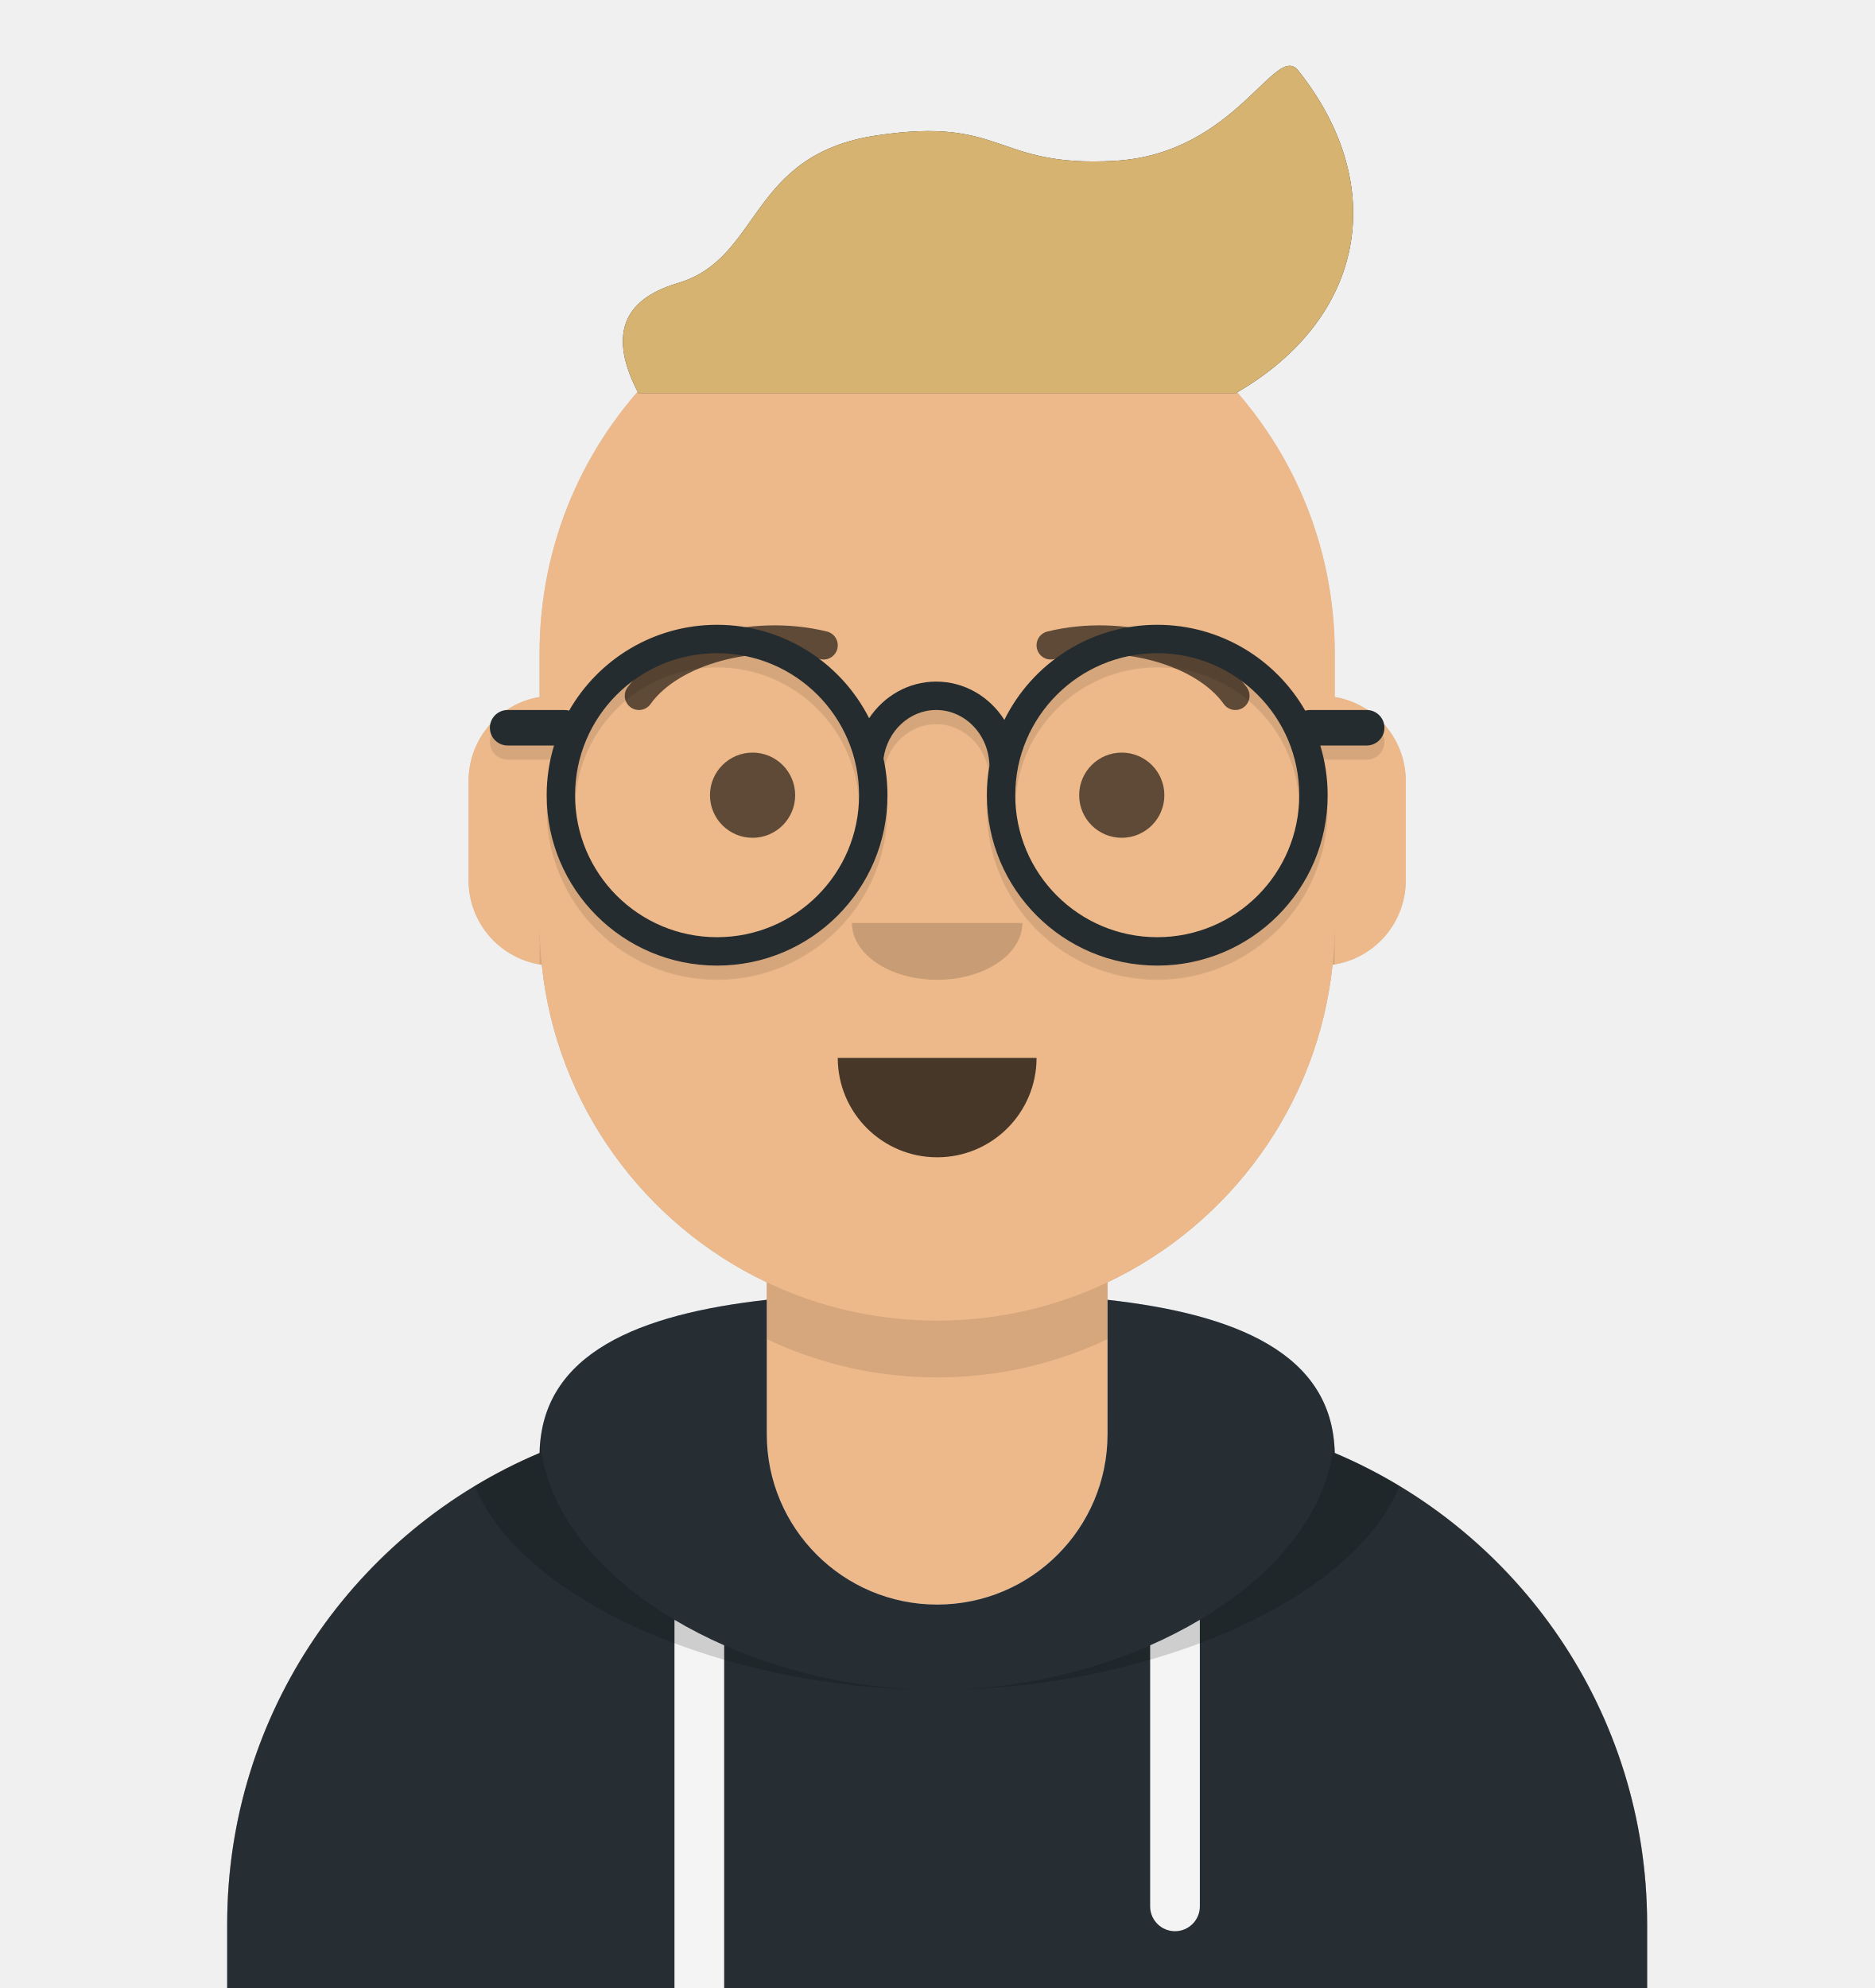
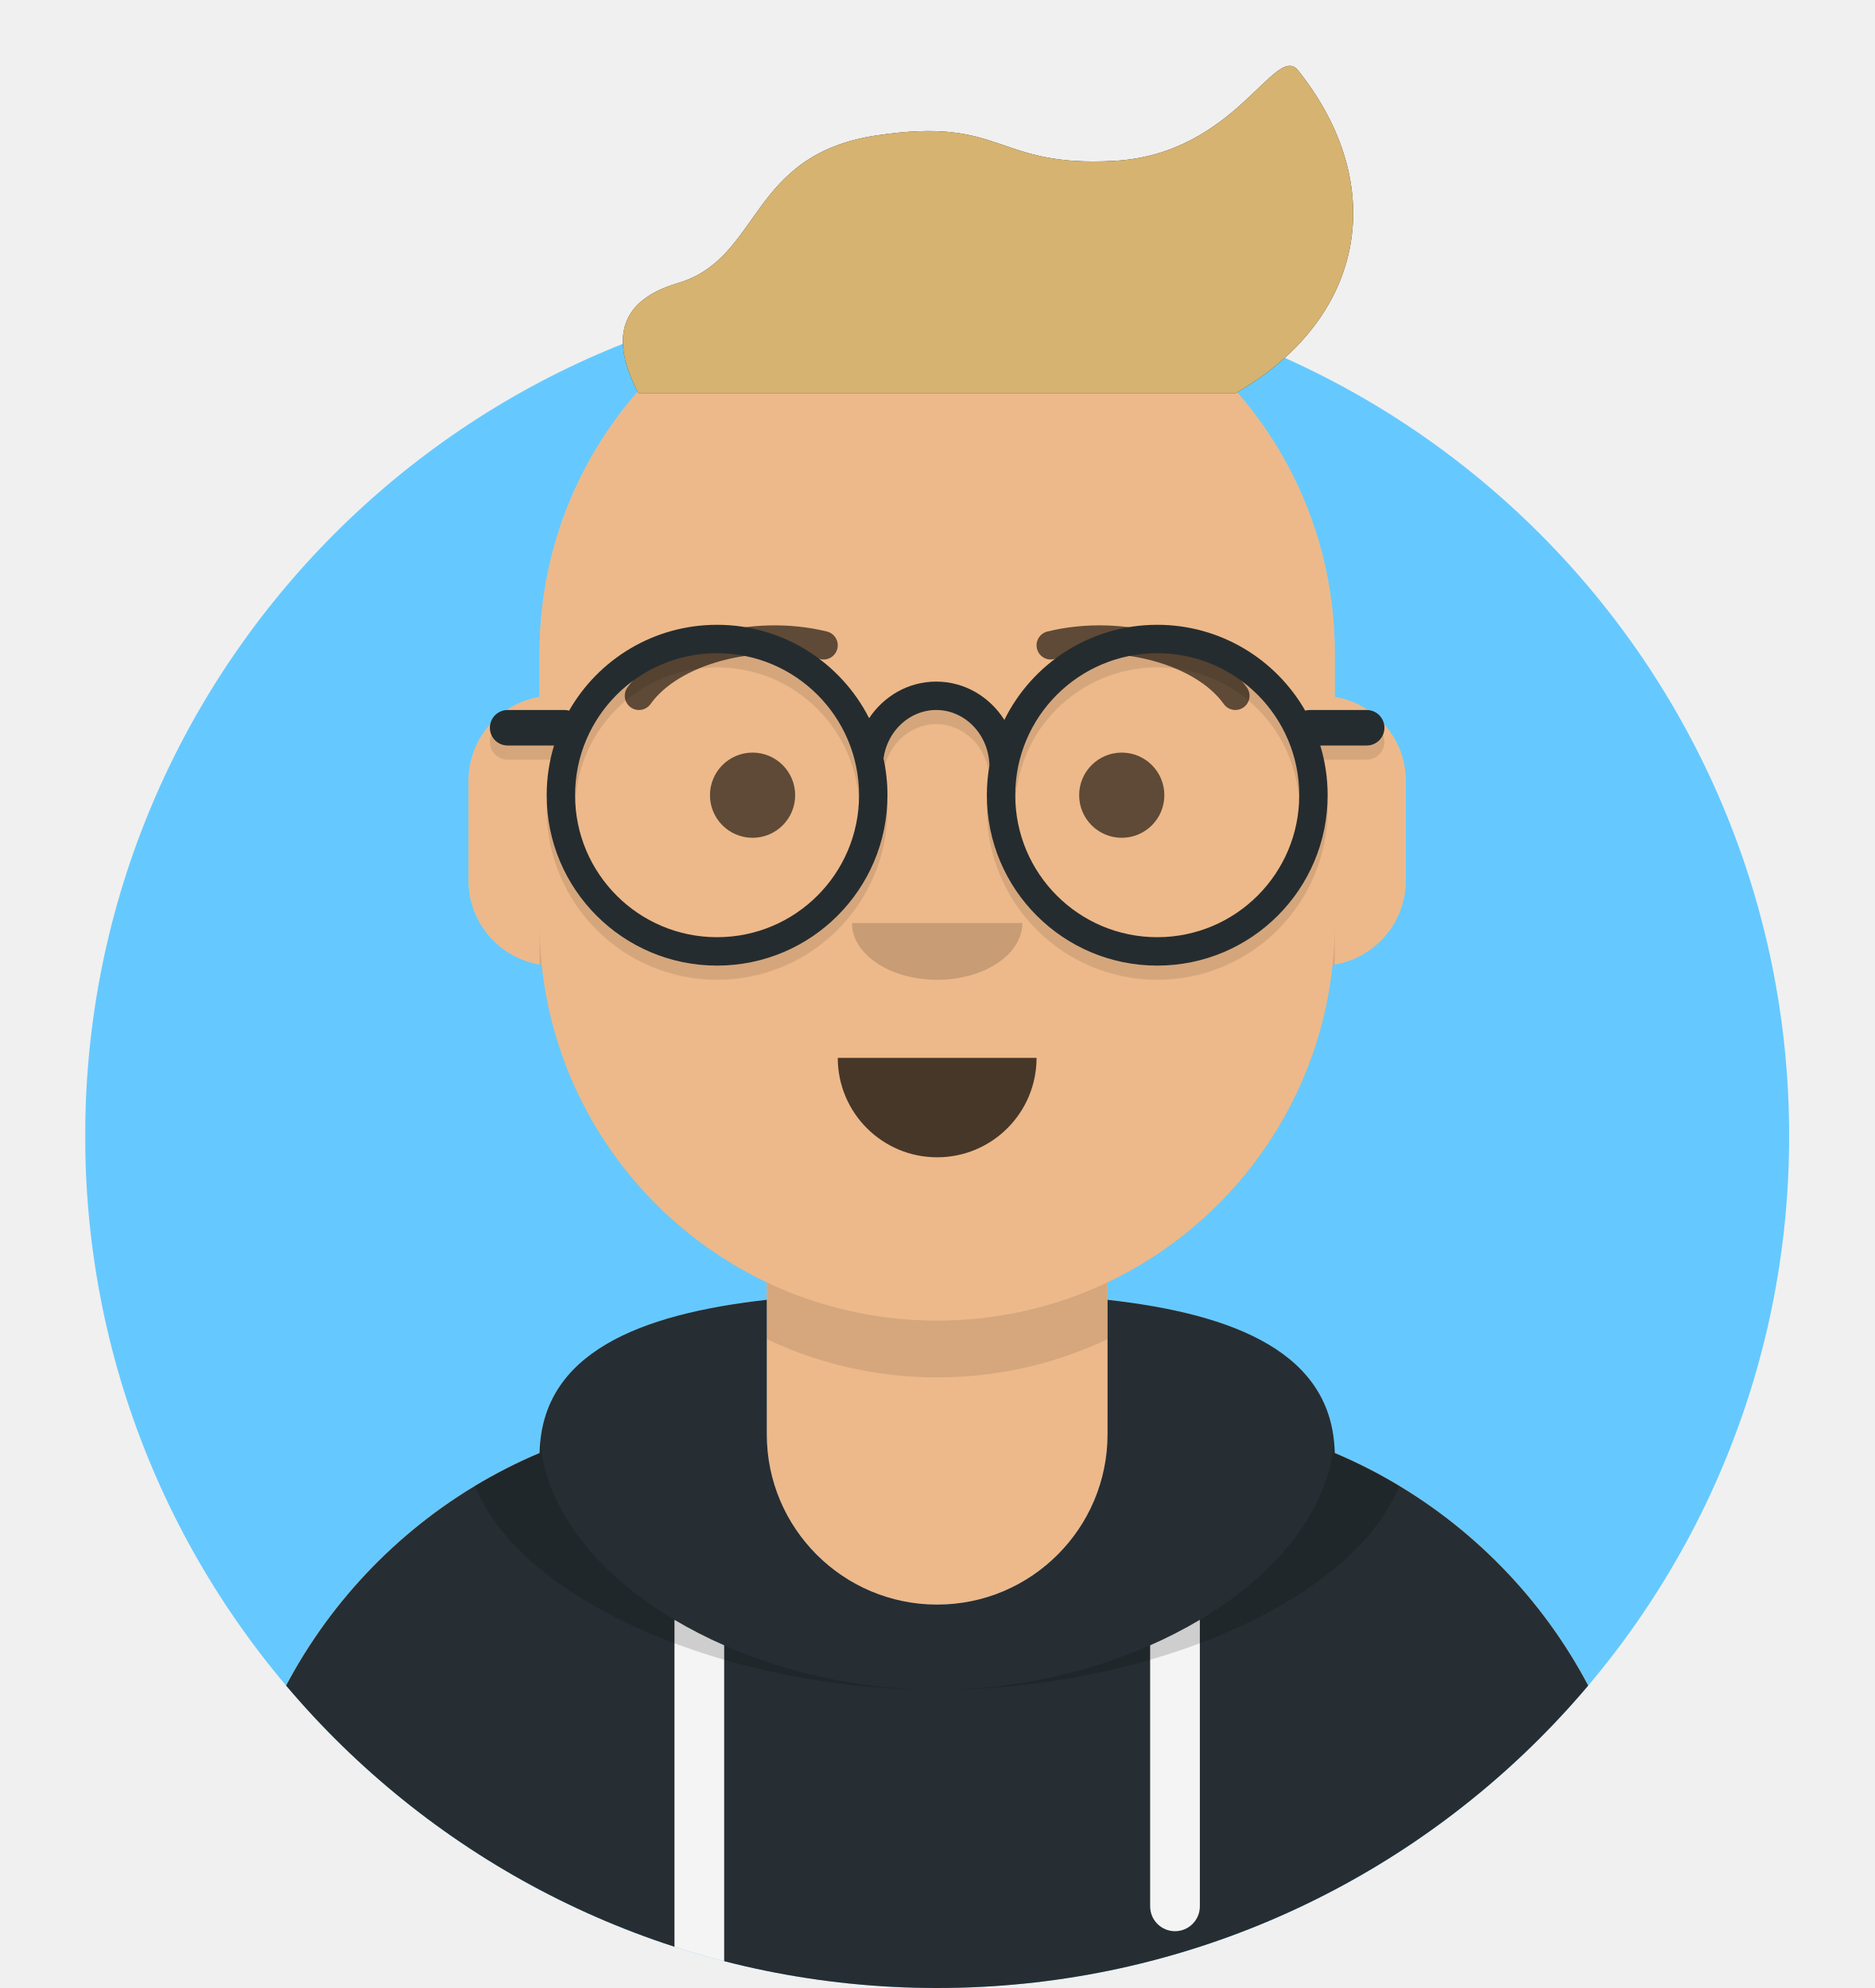
<svg xmlns="http://www.w3.org/2000/svg" xmlns:xlink="http://www.w3.org/1999/xlink" width="264px" height="280px" viewBox="0 0 264 280" version="1.1">
  <defs>
    <circle id="react-path-1" cx="120" cy="120" r="120" />
    <path d="M12,160 C12,226.274 65.726,280 132,280 C198.274,280 252,226.274 252,160 L264,160 L264,-1.42108547e-14 L-3.19744231e-14,-1.42108547e-14 L-3.19744231e-14,160 L12,160 Z" id="react-path-2" />
    <path d="M124,144.611 L124,163 L128,163 L128,163 C167.765,163 200,195.235 200,235 L200,244 L0,244 L0,235 C-4.86974701e-15,195.235 32.235,163 72,163 L72,163 L76,163 L76,144.611 C58.763,136.422 46.372,119.687 44.305,99.881 C38.48,99.058 34,94.052 34,88 L34,74 C34,68.054 38.325,63.118 44,62.166 L44,56 L44,56 C44,25.072 69.072,5.68137151e-15 100,0 L100,0 L100,0 C130.928,-5.68137151e-15 156,25.072 156,56 L156,62.166 C161.675,63.118 166,68.054 166,74 L166,88 C166,94.052 161.52,99.058 155.695,99.881 C153.628,119.687 141.237,136.422 124,144.611 Z" id="react-path-3" />
  </defs>
  <g id="Avataaar" stroke="none" stroke-width="1" fill="none" fill-rule="evenodd">
    <g transform="translate(-825, -1100)" id="Avataaar/Circle">
      <g transform="translate(825, 1100)">
+         <g id="Circle" stroke-width="1" fill-rule="evenodd" transform="translate(12, 40)">
+           <mask id="react-mask-4" fill="white">
+             <use xlink:href="#react-path-1" />
+           </mask>
+           <use id="Circle-Background" fill="#E6E6E6" xlink:href="#react-path-1" />
+           <g id="Color/Palette/Blue-01" mask="url(#react-mask-4)" fill="#65C9FF">
+             <rect id="🖍Color" x="0" y="0" width="240" height="240" />
+           </g>
+         </g>
+         <mask id="react-mask-5" fill="white">
+           <use xlink:href="#react-path-2" />
+         </mask>
        <g id="Mask" />
        <g id="Avataaar" stroke-width="1" fill-rule="evenodd" mask="url(#react-mask-5)">
          <g id="Body" transform="translate(32, 36)">
            <mask id="react-mask-6" fill="white">
              <use xlink:href="#react-path-3" />
            </mask>
            <use fill="#D0C6AC" xlink:href="#react-path-3" />
            <g id="Skin/👶🏽-03-Brown" mask="url(#react-mask-6)" fill="#EDB98A">
              <g transform="translate(0, 0)" id="Color">
                <rect x="0" y="0" width="264" height="280" />
              </g>
            </g>
            <path d="M156,79 L156,102 C156,132.928 130.928,158 100,158 C69.072,158 44,132.928 44,102 L44,79 L44,94 C44,124.928 69.072,150 100,150 C130.928,150 156,124.928 156,94 L156,79 Z" id="Neck-Shadow" fill-opacity="0.1" fill="#000000" mask="url(#react-mask-6)" />
          </g>
          <g id="Clothing/Hoodie" transform="translate(0, 170)">
            <defs>
              <path d="M108,13.071 C90.081,15.076 76.28,20.552 76.004,34.645 C50.146,45.568 32,71.165 32,100.999 L32,100.999 L32,110 L232,110 L232,100.999 C232,71.165 213.854,45.568 187.996,34.645 C187.72,20.552 173.919,15.076 156,13.071 L156,32 L156,32 C156,45.255 145.255,56 132,56 L132,56 C118.745,56 108,45.255 108,32 L108,13.071 Z" id="react-path-7" />
            </defs>
            <mask id="react-mask-8" fill="white">
              <use xlink:href="#react-path-7" />
            </mask>
            <use id="Hoodie" fill="#B7C1DB" fill-rule="evenodd" xlink:href="#react-path-7" />
            <g id="Color/Palette/Gray-01" mask="url(#react-mask-8)" fill-rule="evenodd" fill="#262E33">
              <rect id="🖍Color" x="0" y="0" width="264" height="110" />
            </g>
            <path d="M102,61.739 L102,110 L95,110 L95,58.15 C97.204,59.46 99.547,60.661 102,61.739 Z M169,58.15 L169,98.5 C169,100.433 167.433,102 165.5,102 C163.567,102 162,100.433 162,98.5 L162,61.739 C164.453,60.661 166.796,59.46 169,58.15 Z" id="Straps" fill="#F4F4F4" fill-rule="evenodd" mask="url(#react-mask-8)" />
            <path d="M90.96,12.724 C75.909,15.571 65.5,21.243 65.5,32.308 C65.5,52.02 98.538,68 132,68 C165.462,68 198.5,52.02 198.5,32.308 C198.5,21.243 188.091,15.571 173.04,12.724 C182.125,16.074 188,21.706 188,31.077 C188,51.469 160.179,68 132,68 C103.821,68 76,51.469 76,31.077 C76,21.706 81.875,16.074 90.96,12.724 Z" id="Shadow" fill-opacity="0.16" fill="#000000" fill-rule="evenodd" mask="url(#react-mask-8)" />
          </g>
          <g id="Face" transform="translate(76, 82)" fill="#000000">
            <g id="Mouth/Default" transform="translate(2, 52)" fill-opacity="0.7">
              <path d="M40,15 C40,22.732 46.268,29 54,29 L54,29 C61.732,29 68,22.732 68,15" id="Mouth" />
            </g>
            <g id="Nose/Default" transform="translate(28, 40)" fill-opacity="0.16">
              <path d="M16,8 C16,12.418 21.373,16 28,16 L28,16 C34.627,16 40,12.418 40,8" id="Nose" />
            </g>
            <g id="Eyes/Default-😀" transform="translate(0, 8)" fill-opacity="0.6">
              <circle id="Eye" cx="30" cy="22" r="6" />
              <circle id="Eye" cx="82" cy="22" r="6" />
            </g>
            <g id="Eyebrow/Outline/Default" fill-opacity="0.6">
              <g id="I-Browse" transform="translate(12, 6)">
                <path d="M3.63,11.159 C7.545,5.65 18.278,2.561 27.523,4.831 C28.596,5.095 29.679,4.439 29.942,3.366 C30.206,2.293 29.55,1.21 28.477,0.947 C17.74,-1.69 5.312,1.887 0.37,8.841 C-0.27,9.742 -0.059,10.99 0.841,11.63 C1.742,12.27 2.99,12.059 3.63,11.159 Z" id="Eyebrow" fill-rule="nonzero" />
                <path d="M61.63,11.159 C65.545,5.65 76.278,2.561 85.523,4.831 C86.596,5.095 87.679,4.439 87.942,3.366 C88.206,2.293 87.55,1.21 86.477,0.947 C75.74,-1.69 63.312,1.887 58.37,8.841 C57.73,9.742 57.941,10.99 58.841,11.63 C59.742,12.27 60.99,12.059 61.63,11.159 Z" id="Eyebrow" fill-rule="nonzero" transform="translate(73.00015, 6.039198) scale(-1, 1) translate(-73.00015, -6.039198) " />
              </g>
            </g>
          </g>
          <g id="Top" stroke-width="1" fill-rule="evenodd">
            <defs>
              <rect id="react-path-13" x="0" y="0" width="264" height="280" />
              <path d="M90.91,55.361 L175.086,55.361 C193.333,44.834 196.759,26.151 183.85,9.926 C180.636,5.887 175.086,21.676 158.029,22.65 C140.971,23.625 142.609,16.35 124.458,19.074 C106.306,21.798 108.312,36.378 96.467,39.877 C88.571,42.209 86.719,47.371 90.91,55.361 Z" id="react-path-12" />
              <filter x="-0.8%" y="-2.0%" width="101.5%" height="108.0%" filterUnits="objectBoundingBox" id="react-filter-9">
                <feOffset dx="0" dy="2" in="SourceAlpha" result="shadowOffsetOuter1" />
                <feColorMatrix values="0 0 0 0 0   0 0 0 0 0   0 0 0 0 0  0 0 0 0.16 0" type="matrix" in="shadowOffsetOuter1" result="shadowMatrixOuter1" />
                <feMerge>
                  <feMergeNode in="shadowMatrixOuter1" />
                  <feMergeNode in="SourceGraphic" />
                </feMerge>
              </filter>
            </defs>
            <mask id="react-mask-11" fill="white">
              <use xlink:href="#react-path-13" />
            </mask>
            <g id="Mask" />
            <g id="Top/Short-Hair/Frizzle" mask="url(#react-mask-11)">
              <g transform="translate(-1, 0)">
                <mask id="react-mask-10" fill="white">
                  <use xlink:href="#react-path-12" />
                </mask>
                <use id="Hair-Maks" stroke="none" fill="#252E32" fill-rule="evenodd" xlink:href="#react-path-12" />
                <g id="Skin/👶🏽-03-Brown" mask="url(#react-mask-10)" fill="#D6B370">
                  <g transform="translate(0, 0) " id="Color">
                    <rect x="0" y="0" width="264" height="280" />
                  </g>
                </g>
                <g id="Top/_Resources/Round" fill="none" transform="translate(62, 85)">
                  <defs>
                    <path d="M80.465,16.394 C84.38,8.459 92.553,3 102,3 C110.92,3 118.703,7.866 122.84,15.088 C123.05,15.031 123.272,15 123.5,15 L131.5,15 C132.881,15 134,16.119 134,17.5 C134,18.881 132.881,20 131.5,20 L124.963,20 C125.637,22.215 126,24.565 126,27 C126,40.255 115.255,51 102,51 C88.745,51 78,40.255 78,27 C78,25.578 78.124,24.185 78.361,22.831 C78.276,18.455 74.914,15 70.862,15 C67.126,15 63.975,17.94 63.442,21.83 C63.807,23.495 64,25.225 64,27 C64,40.255 53.255,51 40,51 C26.745,51 16,40.255 16,27 C16,24.565 16.363,22.215 17.037,20 L10.5,20 C9.119,20 8,18.881 8,17.5 C8,16.119 9.119,15 10.5,15 L10.5,15 L18.5,15 C18.728,15 18.95,15.031 19.16,15.088 C23.297,7.866 31.08,3 40,3 C49.352,3 57.455,8.349 61.416,16.155 C63.493,13.039 66.949,11 70.862,11 C74.875,11 78.407,13.144 80.465,16.394 Z M40,47 C51.046,47 60,38.046 60,27 C60,15.954 51.046,7 40,7 C28.954,7 20,15.954 20,27 C20,38.046 28.954,47 40,47 Z M102,47 C113.046,47 122,38.046 122,27 C122,15.954 113.046,7 102,7 C90.954,7 82,15.954 82,27 C82,38.046 90.954,47 102,47 Z" id="react-path-14" />
                    <filter x="-0.8%" y="-2.1%" width="101.6%" height="108.3%" filterUnits="objectBoundingBox" id="react-filter-15">
                      <feOffset dx="0" dy="2" in="SourceAlpha" result="shadowOffsetOuter1" />
                      <feColorMatrix values="0 0 0 0 0   0 0 0 0 0   0 0 0 0 0  0 0 0 0.1 0" type="matrix" in="shadowOffsetOuter1" />
                    </filter>
                  </defs>
                  <g id="Lennon-Glasses">
                    <use fill="black" fill-opacity="1" filter="url(#react-filter-15)" xlink:href="#react-path-14" />
                    <use fill="#252C2F" fill-rule="evenodd" xlink:href="#react-path-14" />
                  </g>
                </g>
              </g>
            </g>
          </g>
        </g>
      </g>
    </g>
  </g>
</svg>
